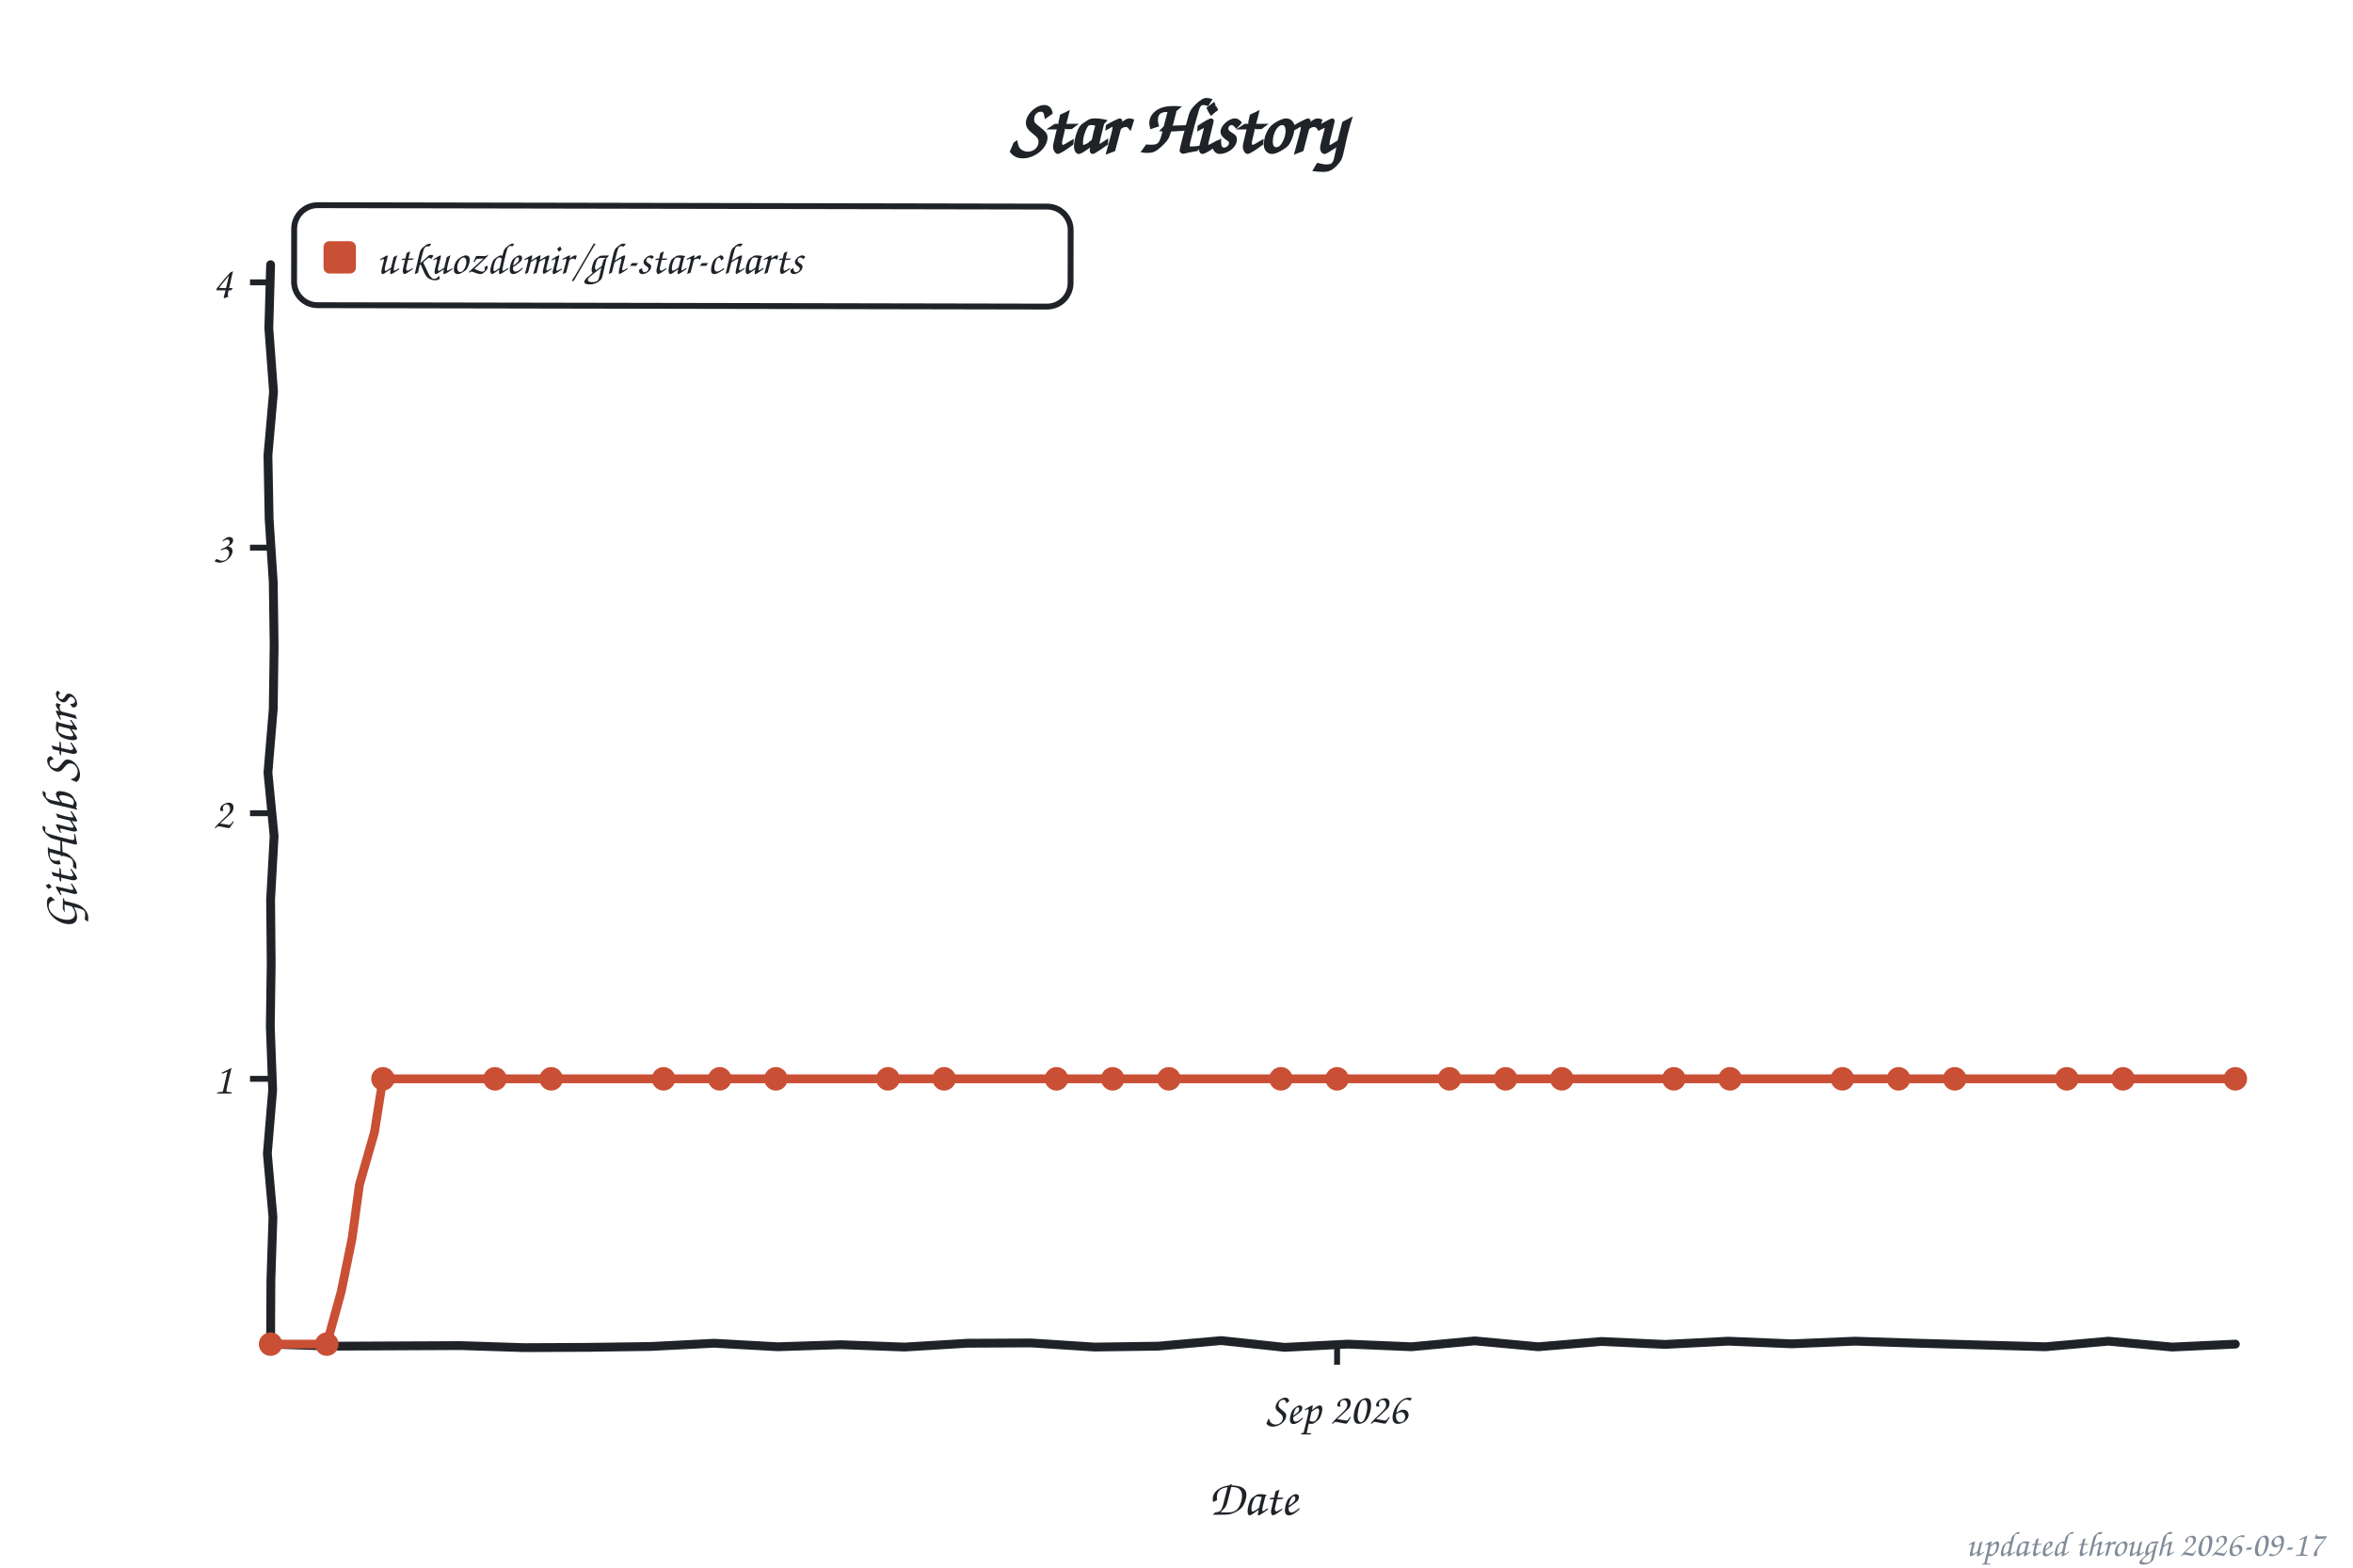
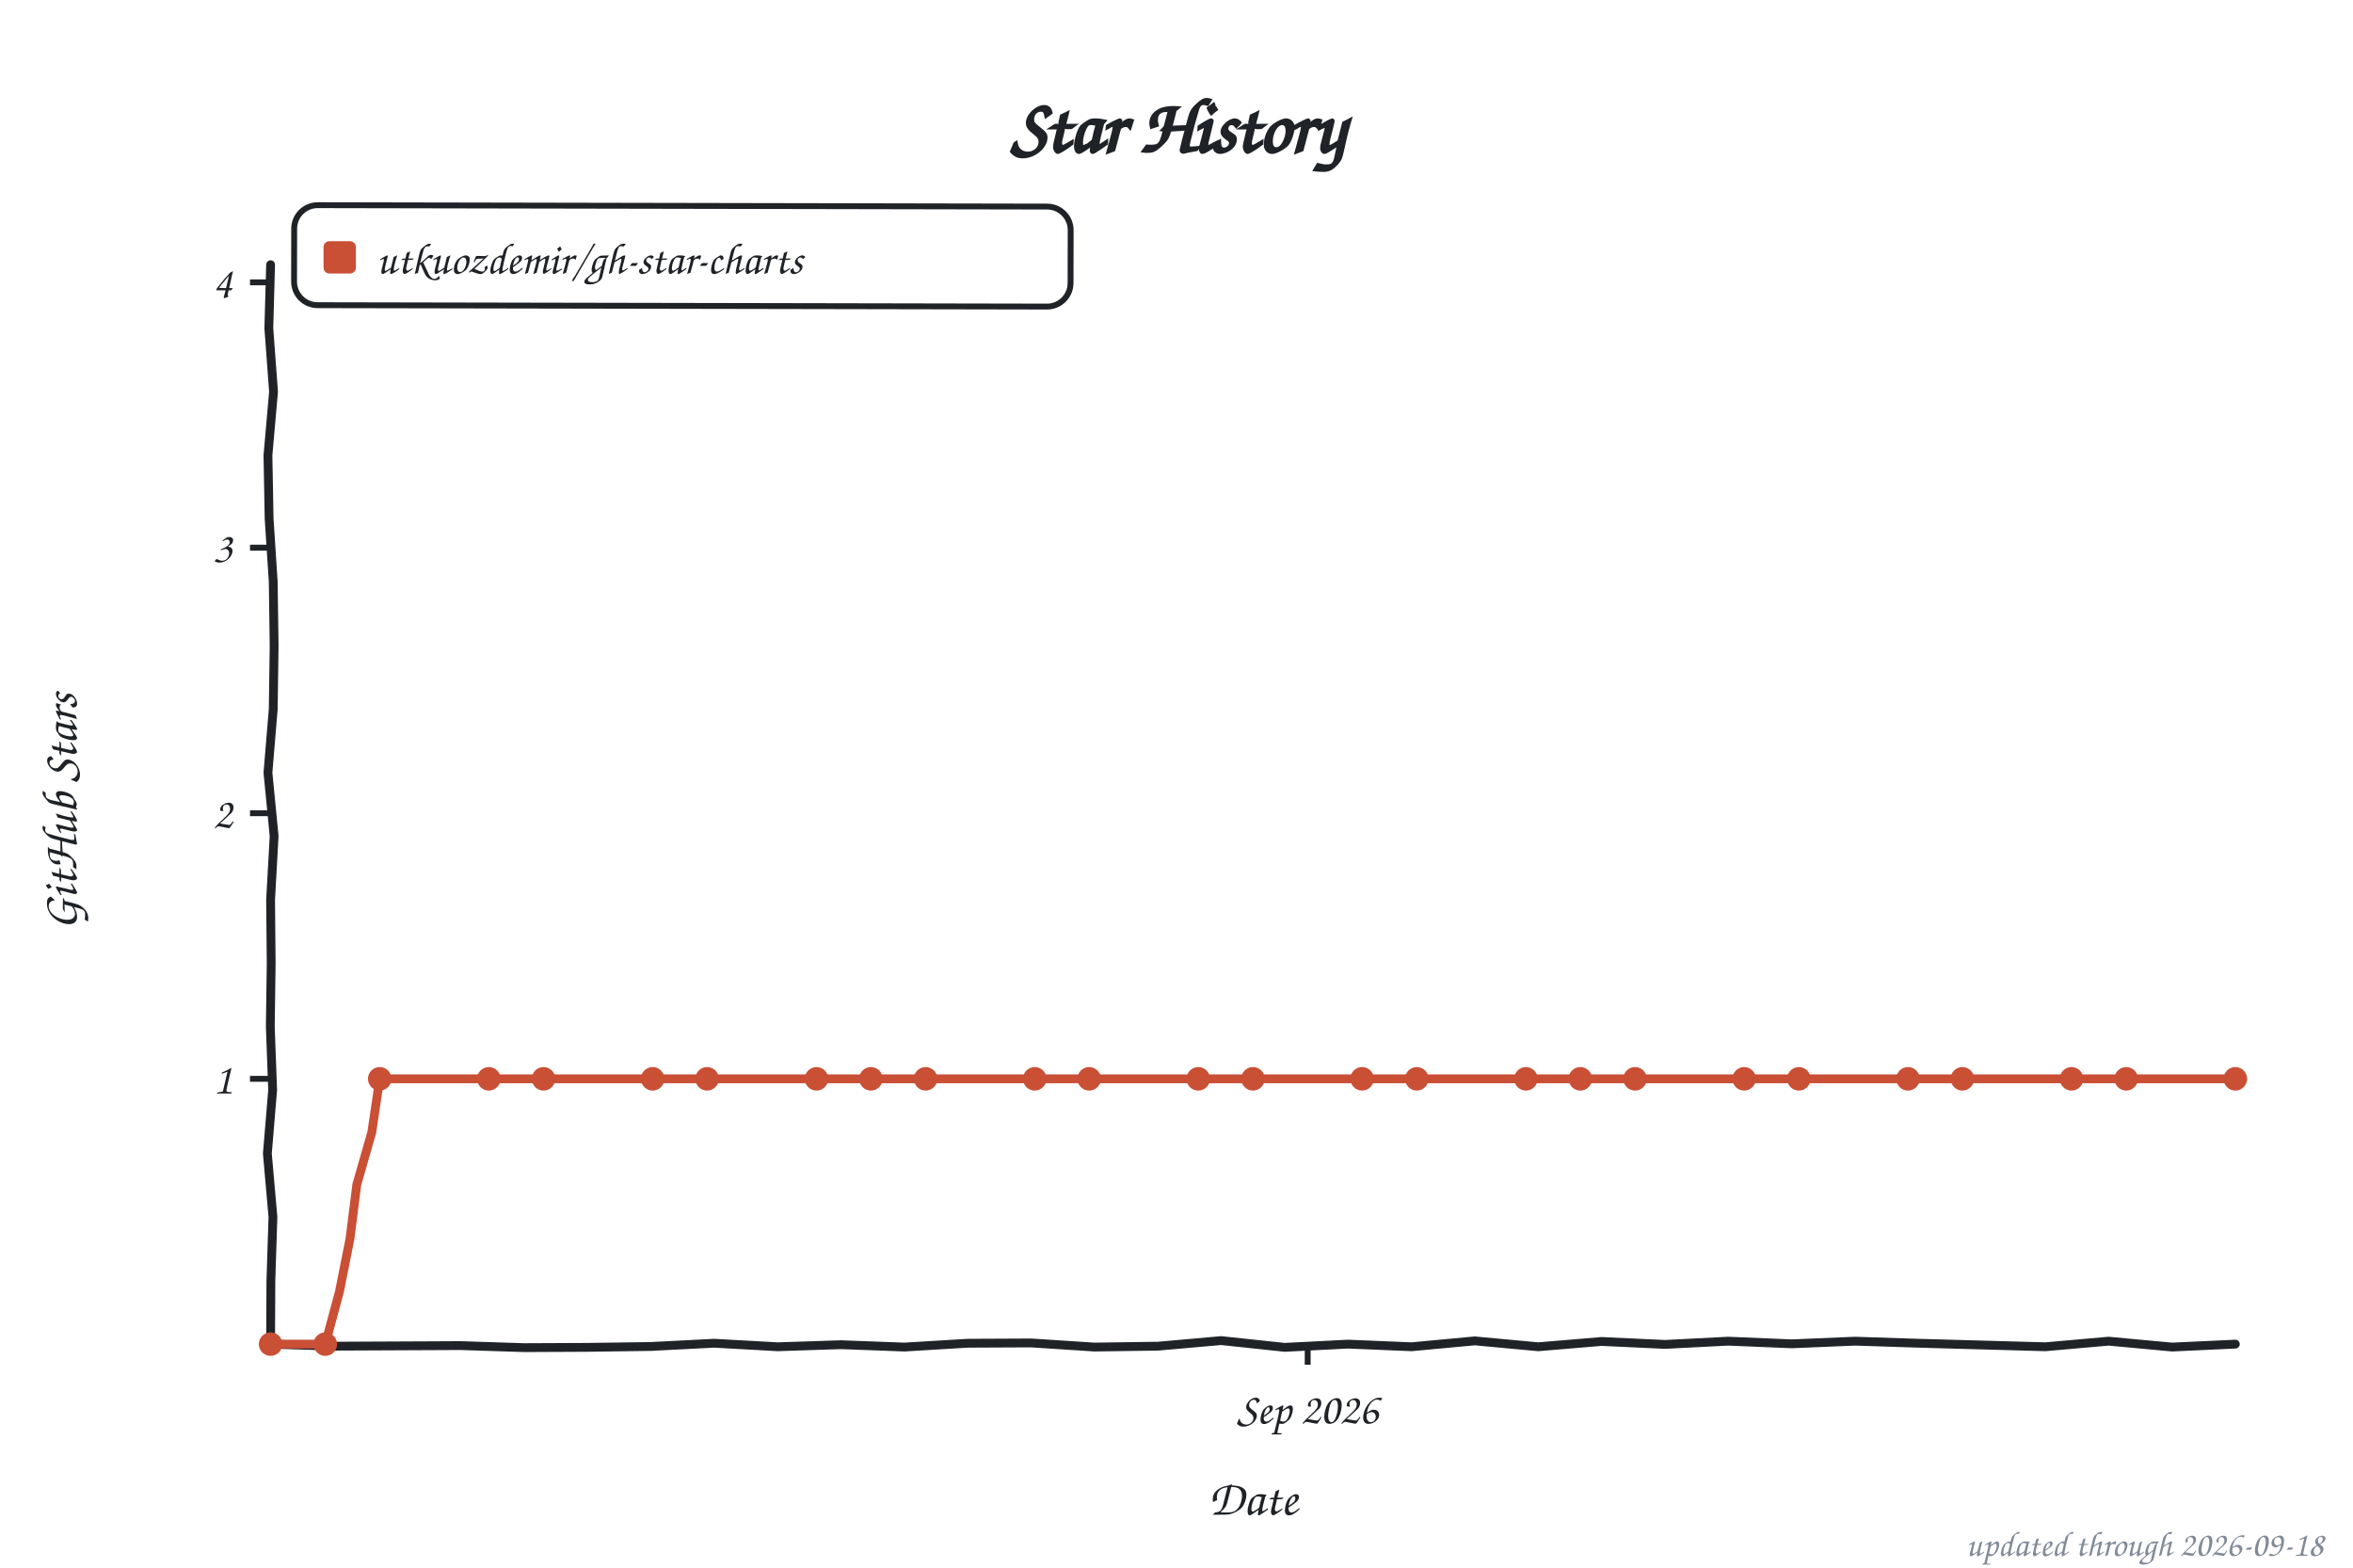
<svg xmlns="http://www.w3.org/2000/svg" width="800" height="533" viewBox="0 0 800 533" role="img" aria-label="Star history of utkuozdemir/gh-star-charts">
  <style>text{font-family:"Comic Sans MS","Chalkboard SE","Comic Neue","Marker Felt",cursive}</style>
  <text x="400" y="52" font-size="26" font-weight="bold" text-anchor="middle" fill="#1f2328">Star History</text>
  <rect x="100" y="70" width="264" height="34" rx="8" fill="none" stroke="#1f2328" stroke-width="2" transform="rotate(0.11 232 87)" />
  <rect x="110" y="82" width="11" height="11" rx="2" fill="#c94f35" />
  <text x="128" y="93" font-size="15" fill="#1f2328" textLength="225" lengthAdjust="spacingAndGlyphs">utkuozdemir/gh-star-charts</text>
  <line x1="85" y1="366.8" x2="92" y2="366.8" stroke="#1f2328" stroke-width="2" />
  <text x="79" y="371.8" font-size="15" text-anchor="end" fill="#1f2328">1</text>
  <line x1="85" y1="276.5" x2="92" y2="276.5" stroke="#1f2328" stroke-width="2" />
  <text x="79" y="281.5" font-size="15" text-anchor="end" fill="#1f2328">2</text>
  <line x1="85" y1="186.2" x2="92" y2="186.2" stroke="#1f2328" stroke-width="2" />
  <text x="79" y="191.2" font-size="15" text-anchor="end" fill="#1f2328">3</text>
  <line x1="85" y1="96.0" x2="92" y2="96.0" stroke="#1f2328" stroke-width="2" />
  <text x="79" y="101.0" font-size="15" text-anchor="end" fill="#1f2328">4</text>
-   <line x1="454.6" y1="457" x2="454.6" y2="464" stroke="#1f2328" stroke-width="2" />
-   <text x="454.6" y="484" font-size="15" text-anchor="middle" fill="#1f2328">Sep 2026</text>
+   <line x1="444.6" y1="457" x2="444.6" y2="464" stroke="#1f2328" stroke-width="2" />
+   <text x="444.6" y="484" font-size="15" text-anchor="middle" fill="#1f2328">Sep 2026</text>
  <text x="426" y="515" font-size="17" text-anchor="middle" fill="#1f2328">Date</text>
  <text x="26" y="276" font-size="17" text-anchor="middle" fill="#1f2328" transform="rotate(-90 26 276)">GitHub Stars</text>
  <path d="M 92.0,90.0 L 91.4,111.6 L 93.0,133.2 L 91.1,154.8 L 91.5,176.4 L 92.9,197.9 L 93.2,219.5 L 92.9,241.1 L 91.1,262.7 L 93.2,284.3 L 92.0,305.9 L 92.2,327.5 L 91.9,349.1 L 92.7,370.6 L 90.9,392.2 L 92.8,413.8 L 92.1,435.4 L 92.0,457.0 L 113.5,457.7 L 135.1,457.6 L 156.6,457.5 L 178.2,458.2 L 199.7,458.1 L 221.3,457.8 L 242.8,456.7 L 264.4,457.9 L 285.9,457.2 L 307.5,458.0 L 329.0,456.7 L 350.6,456.6 L 372.1,458.0 L 393.7,457.7 L 415.2,455.8 L 436.8,458.1 L 458.3,457.0 L 479.9,457.9 L 501.4,455.9 L 523.0,457.9 L 544.5,456.1 L 566.1,457.1 L 587.6,456.0 L 609.2,456.9 L 630.7,456.0 L 652.3,456.7 L 673.8,457.3 L 695.4,457.9 L 716.9,456.0 L 738.5,458.0 L 760.0,457.0" fill="none" stroke="#1f2328" stroke-width="3" stroke-linecap="round" stroke-linejoin="round" />
-   <path d="M 92.0,457.0 L 111.1,457.0 L 116.0,439.2 L 119.7,421.1 L 122.2,402.8 L 127.3,385.0 L 130.2,366.8 L 149.3,366.8 L 168.3,366.8 L 187.4,366.8 L 206.5,366.8 L 225.6,366.8 L 244.7,366.8 L 263.8,366.8 L 282.9,366.8 L 301.9,366.8 L 321.0,366.8 L 340.1,366.8 L 359.2,366.8 L 378.3,366.8 L 397.4,366.8 L 416.5,366.8 L 435.5,366.8 L 454.6,366.8 L 473.7,366.8 L 492.8,366.8 L 511.9,366.8 L 531.0,366.8 L 550.1,366.8 L 569.1,366.8 L 588.2,366.8 L 607.3,366.8 L 626.4,366.8 L 645.5,366.8 L 664.6,366.8 L 683.7,366.8 L 702.7,366.8 L 721.8,366.8 L 740.9,366.8 L 760.0,366.8" fill="none" stroke="#c94f35" stroke-width="3" stroke-linecap="round" stroke-linejoin="round" />
+   <path d="M 92.0,457.0 L 110.6,457.0 L 115.4,439.2 L 119.0,421.1 L 121.3,402.8 L 126.4,385.0 L 129.1,366.8 L 147.7,366.8 L 166.2,366.8 L 184.8,366.8 L 203.3,366.8 L 221.9,366.8 L 240.4,366.8 L 259.0,366.8 L 277.6,366.8 L 296.1,366.8 L 314.7,366.8 L 333.2,366.8 L 351.8,366.8 L 370.3,366.8 L 388.9,366.8 L 407.4,366.8 L 426.0,366.8 L 444.6,366.8 L 463.1,366.8 L 481.7,366.8 L 500.2,366.8 L 518.8,366.8 L 537.3,366.8 L 555.9,366.8 L 574.4,366.8 L 593.0,366.8 L 611.6,366.8 L 630.1,366.8 L 648.7,366.8 L 667.2,366.8 L 685.8,366.8 L 704.3,366.8 L 722.9,366.8 L 741.4,366.8 L 760.0,366.8" fill="none" stroke="#c94f35" stroke-width="3" stroke-linecap="round" stroke-linejoin="round" />
  <circle cx="92.0" cy="457.0" r="4" fill="#c94f35" />
-   <circle cx="111.1" cy="457.0" r="4" fill="#c94f35" />
-   <circle cx="130.2" cy="366.8" r="4" fill="#c94f35" />
-   <circle cx="168.3" cy="366.8" r="4" fill="#c94f35" />
-   <circle cx="187.4" cy="366.8" r="4" fill="#c94f35" />
-   <circle cx="225.6" cy="366.8" r="4" fill="#c94f35" />
-   <circle cx="244.7" cy="366.8" r="4" fill="#c94f35" />
-   <circle cx="263.8" cy="366.8" r="4" fill="#c94f35" />
-   <circle cx="301.9" cy="366.8" r="4" fill="#c94f35" />
-   <circle cx="321.0" cy="366.8" r="4" fill="#c94f35" />
-   <circle cx="359.2" cy="366.8" r="4" fill="#c94f35" />
-   <circle cx="378.3" cy="366.8" r="4" fill="#c94f35" />
-   <circle cx="397.4" cy="366.8" r="4" fill="#c94f35" />
-   <circle cx="435.5" cy="366.8" r="4" fill="#c94f35" />
-   <circle cx="454.6" cy="366.8" r="4" fill="#c94f35" />
-   <circle cx="492.8" cy="366.8" r="4" fill="#c94f35" />
-   <circle cx="511.9" cy="366.8" r="4" fill="#c94f35" />
-   <circle cx="531.0" cy="366.8" r="4" fill="#c94f35" />
-   <circle cx="569.1" cy="366.8" r="4" fill="#c94f35" />
-   <circle cx="588.2" cy="366.8" r="4" fill="#c94f35" />
-   <circle cx="626.4" cy="366.8" r="4" fill="#c94f35" />
-   <circle cx="645.5" cy="366.8" r="4" fill="#c94f35" />
-   <circle cx="664.6" cy="366.8" r="4" fill="#c94f35" />
-   <circle cx="702.7" cy="366.8" r="4" fill="#c94f35" />
-   <circle cx="721.8" cy="366.8" r="4" fill="#c94f35" />
+   <circle cx="110.6" cy="457.0" r="4" fill="#c94f35" />
+   <circle cx="129.1" cy="366.8" r="4" fill="#c94f35" />
+   <circle cx="166.2" cy="366.8" r="4" fill="#c94f35" />
+   <circle cx="184.8" cy="366.8" r="4" fill="#c94f35" />
+   <circle cx="221.9" cy="366.8" r="4" fill="#c94f35" />
+   <circle cx="240.4" cy="366.8" r="4" fill="#c94f35" />
+   <circle cx="277.6" cy="366.8" r="4" fill="#c94f35" />
+   <circle cx="296.1" cy="366.8" r="4" fill="#c94f35" />
+   <circle cx="314.7" cy="366.8" r="4" fill="#c94f35" />
+   <circle cx="351.8" cy="366.8" r="4" fill="#c94f35" />
+   <circle cx="370.3" cy="366.8" r="4" fill="#c94f35" />
+   <circle cx="407.4" cy="366.8" r="4" fill="#c94f35" />
+   <circle cx="426.0" cy="366.8" r="4" fill="#c94f35" />
+   <circle cx="463.1" cy="366.8" r="4" fill="#c94f35" />
+   <circle cx="481.7" cy="366.8" r="4" fill="#c94f35" />
+   <circle cx="518.8" cy="366.8" r="4" fill="#c94f35" />
+   <circle cx="537.3" cy="366.8" r="4" fill="#c94f35" />
+   <circle cx="555.9" cy="366.8" r="4" fill="#c94f35" />
+   <circle cx="593.0" cy="366.8" r="4" fill="#c94f35" />
+   <circle cx="611.6" cy="366.8" r="4" fill="#c94f35" />
+   <circle cx="648.7" cy="366.8" r="4" fill="#c94f35" />
+   <circle cx="667.2" cy="366.8" r="4" fill="#c94f35" />
+   <circle cx="704.3" cy="366.8" r="4" fill="#c94f35" />
+   <circle cx="722.9" cy="366.8" r="4" fill="#c94f35" />
  <circle cx="760.0" cy="366.8" r="4" fill="#c94f35" />
-   <text x="790" y="529" font-size="12" text-anchor="end" fill="#818b98">updated through 2026-09-17</text>
+   <text x="790" y="529" font-size="12" text-anchor="end" fill="#818b98">updated through 2026-09-18</text>
</svg>
